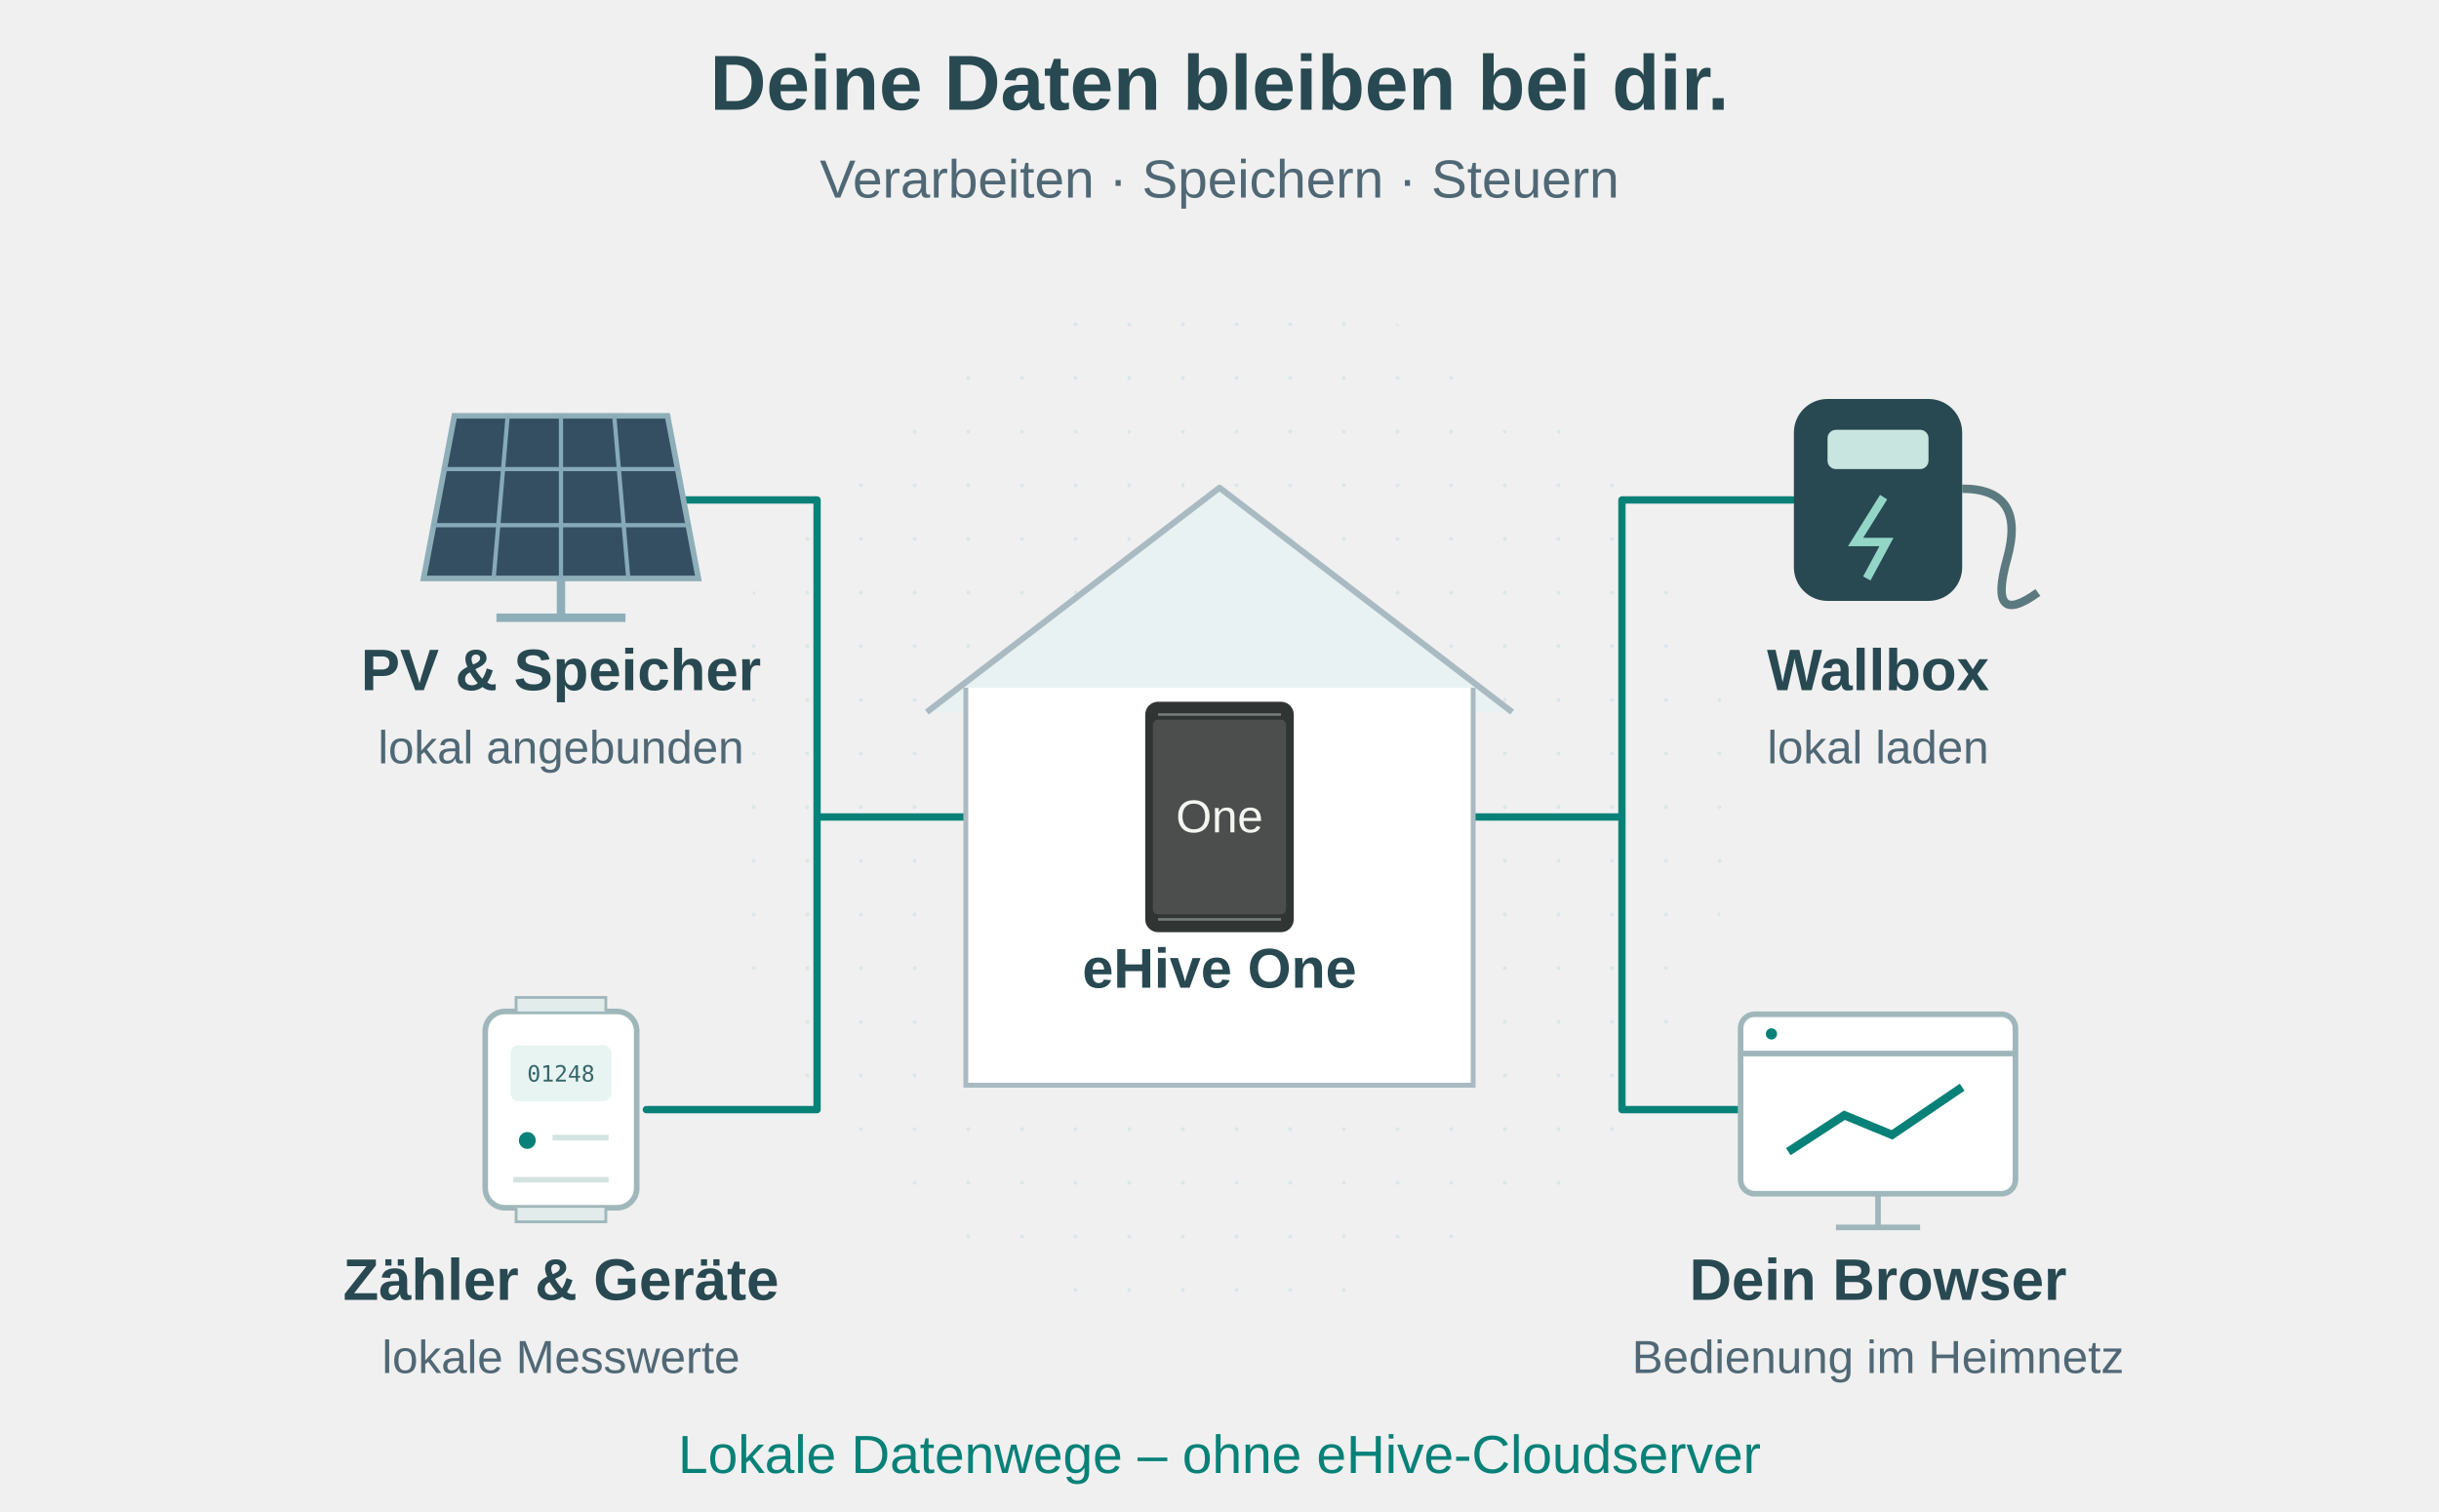
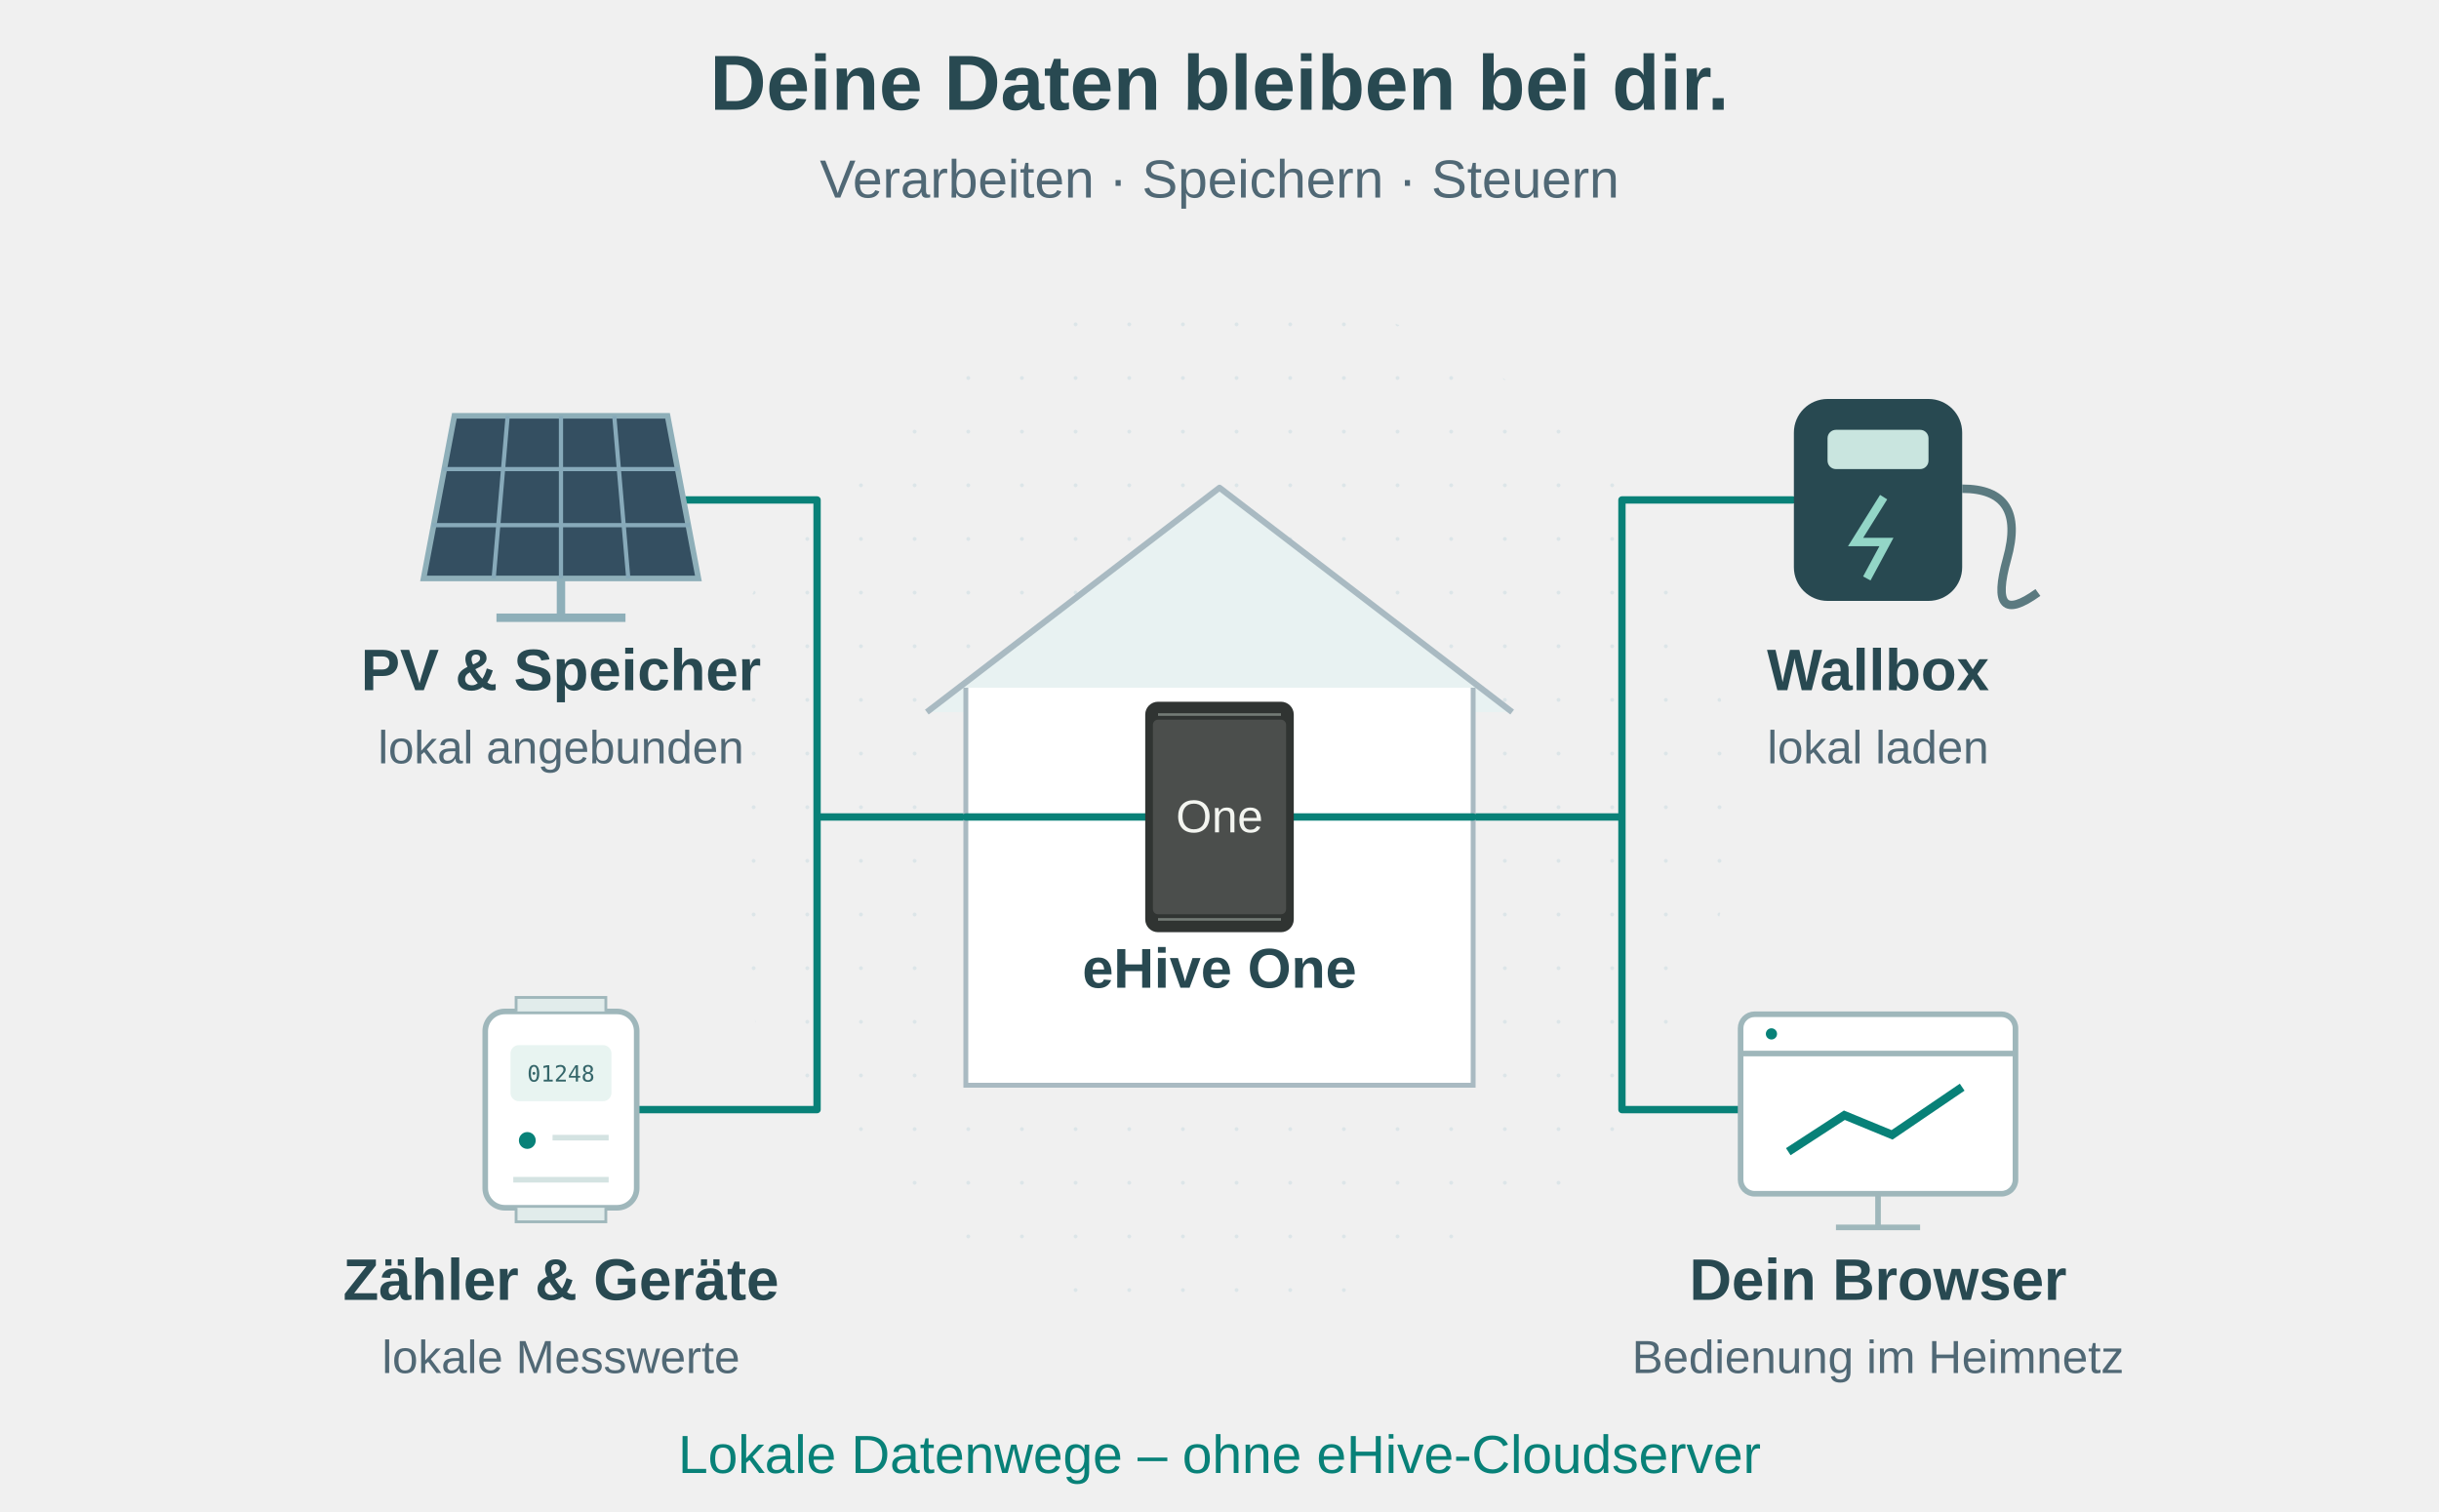
<svg xmlns="http://www.w3.org/2000/svg" viewBox="0 0 1000 620" role="img" aria-labelledby="title desc">
  <defs>
    <pattern id="dots" width="22" height="22" patternUnits="userSpaceOnUse">
      <circle cx="1" cy="1" r=".8" fill="#dce5e8" />
    </pattern>
    <g id="one">
      <rect x="-29" y="-45" width="58" height="90" rx="5" fill="#303432" />
      <rect x="-26" y="-38" width="52" height="76" rx="2" fill="#4b4e4c" />
      <path d="M-24-40H24M-24 40H24" stroke="#737b76" />
      <text y="6" text-anchor="middle" font-size="18" fill="#f3f5f0">One</text>
    </g>
    <g id="meter">
      <rect x="-27" y="-35" width="54" height="70" rx="7" fill="#fff" stroke="#9fb7bb" stroke-width="2" />
      <path d="M-16-35v-5h32v5M-16 35v5h32v-5" fill="#e1eceb" stroke="#9fb7bb" />
      <rect x="-18" y="-23" width="36" height="20" rx="3" fill="#e8f4f1" />
      <text y="-10" font-size="8" text-anchor="middle" fill="#35666a" font-family="monospace">01248</text>
      <circle cx="-12" cy="11" r="3" fill="#088178" />
      <path d="M-3 10H17M-17 25H17" stroke="#d4e3e2" stroke-width="2" />
    </g>
    <g id="wallbox">
      <rect x="-30" y="-36" width="60" height="72" rx="12" fill="#284951" />
      <rect x="-18" y="-25" width="36" height="14" rx="3" fill="#c9e5df" />
      <path d="M2-1l-10 16H3L-4 28" fill="none" stroke="#93d6c7" stroke-width="3" />
      <path d="M30-4q23 0 16 25t11 12" fill="none" stroke="#5b7a80" stroke-width="3" />
    </g>
    <g id="pv">
      <path d="M-38-30H38L49 28H-49Z" fill="#344f61" stroke="#8eafb9" stroke-width="2" />
      <path d="M-19-30l-5 58M0-30V28M19-30l5 58M-42-11H42M-46 9H46" stroke="#87aaba" stroke-width="1.5" />
      <path d="M0 28V42M-23 42H23" stroke="#8eafb9" stroke-width="3" />
    </g>
    <g id="browser">
      <rect x="-49" y="-34" width="98" height="64" rx="5" fill="#fff" stroke="#9fb7bb" stroke-width="2" />
      <path d="M-49-20H49M-15 42H15M0 30V42" stroke="#9fb7bb" stroke-width="2" />
      <circle cx="-38" cy="-27" r="2" fill="#088178" />
      <path d="M-32 15l20-13 17 7 25-17" fill="none" stroke="#088178" stroke-width="3" />
    </g>
    <g id="phone">
      <rect x="-24" y="-43" width="48" height="86" rx="8" fill="#fff" stroke="#9fb7bb" stroke-width="2.5" />
      <path d="M-10-34H10M-7 34H7" stroke="#9fb7bb" stroke-width="2" />
      <path d="M-9 0l7 7 14-17" fill="none" stroke="#088178" stroke-width="3" />
    </g>
    <g id="shield">
      <path d="M0-48l41 16V0q0 29-41 51Q-41 29-41 0V-32Z" fill="#e8f4f1" stroke="#088178" stroke-width="2.5" />
      <rect x="-17" y="-6" width="34" height="29" rx="5" fill="#088178" />
      <path d="M-10-6V-17a10 10 0 0 1 20 0V-6" fill="none" stroke="#088178" stroke-width="4" />
      <circle cy="5" r="3" fill="#fff" />
      <path d="M0 7V13" stroke="#fff" stroke-width="2" />
    </g>
    <g id="cloud">
      <path d="M-30 20h60a20 20 0 0 0 0-40 30 30 0 0 0-56-7 24 24 0 0 0-4 47Z" fill="#eef3f4" stroke="#9fb7bb" stroke-width="2.5" />
    </g>
    <g id="house">
      <path d="M-120-38L0-130 120-38" fill="#e8f2f2" stroke="#a9bac2" stroke-width="2.5" stroke-linejoin="round" />
      <path d="M-104-48V115H104V-48" fill="#fff" stroke="#a9bac2" stroke-width="2" />
      <path d="M-104 115H104" stroke="#a9bac2" stroke-width="2" />
    </g>
  </defs>
  <g font-family="Arial,Helvetica,sans-serif">
    <text x="500" y="45" text-anchor="middle" font-size="32" fill="#284951" font-weight="700">Deine Daten bleiben bei dir.</text>
    <text x="500" y="81" text-anchor="middle" font-size="22" fill="#506875" font-weight="500">Verarbeiten · Speichern · Steuern</text>
    <circle cx="500" cy="330" r="210" fill="url(#dots)" />
-     <path d="M265 205H335V335H455M735 205H665V335H545M265 455H335V335M735 455H665V335" fill="none" stroke="#088178" stroke-width="3" stroke-linecap="round" stroke-linejoin="round" />
+     <path d="M265 205H335V335H455M735 205H665V335H545M261 455H335V335M714 455H665V335" fill="none" stroke="#088178" stroke-width="3" stroke-linecap="round" stroke-linejoin="round" />
    <use href="#house" transform="translate(500 330) scale(1)" />
+     <path d="M396 335H470M530 335H604" fill="none" stroke="#088178" stroke-width="3" stroke-linecap="round" />
    <use href="#one" transform="translate(500 335) scale(1.05)" />
    <text x="500" y="405" text-anchor="middle" font-size="23" fill="#284951" font-weight="700">eHive One</text>
    <use href="#pv" transform="translate(230 205) scale(1.15)" />
    <text x="230" y="283" text-anchor="middle" font-size="24" fill="#284951" font-weight="700">PV &amp; Speicher</text>
    <text x="230" y="313" text-anchor="middle" font-size="19" fill="#506875" font-weight="500">lokal angebunden</text>
    <use href="#wallbox" transform="translate(770 205) scale(1.15)" />
    <text x="770" y="283" text-anchor="middle" font-size="24" fill="#284951" font-weight="700">Wallbox</text>
    <text x="770" y="313" text-anchor="middle" font-size="19" fill="#506875" font-weight="500">lokal laden</text>
    <use href="#meter" transform="translate(230 455) scale(1.15)" />
    <text x="230" y="533" text-anchor="middle" font-size="24" fill="#284951" font-weight="700">Zähler &amp; Geräte</text>
    <text x="230" y="563" text-anchor="middle" font-size="19" fill="#506875" font-weight="500">lokale Messwerte</text>
    <use href="#browser" transform="translate(770 455) scale(1.15)" />
    <text x="770" y="533" text-anchor="middle" font-size="24" fill="#284951" font-weight="700">Dein Browser</text>
    <text x="770" y="563" text-anchor="middle" font-size="19" fill="#506875" font-weight="500">Bedienung im Heimnetz</text>
    <text x="500" y="604" text-anchor="middle" font-size="22" fill="#088178" font-weight="500">Lokale Datenwege – ohne eHive-Cloudserver</text>
  </g>
</svg>
